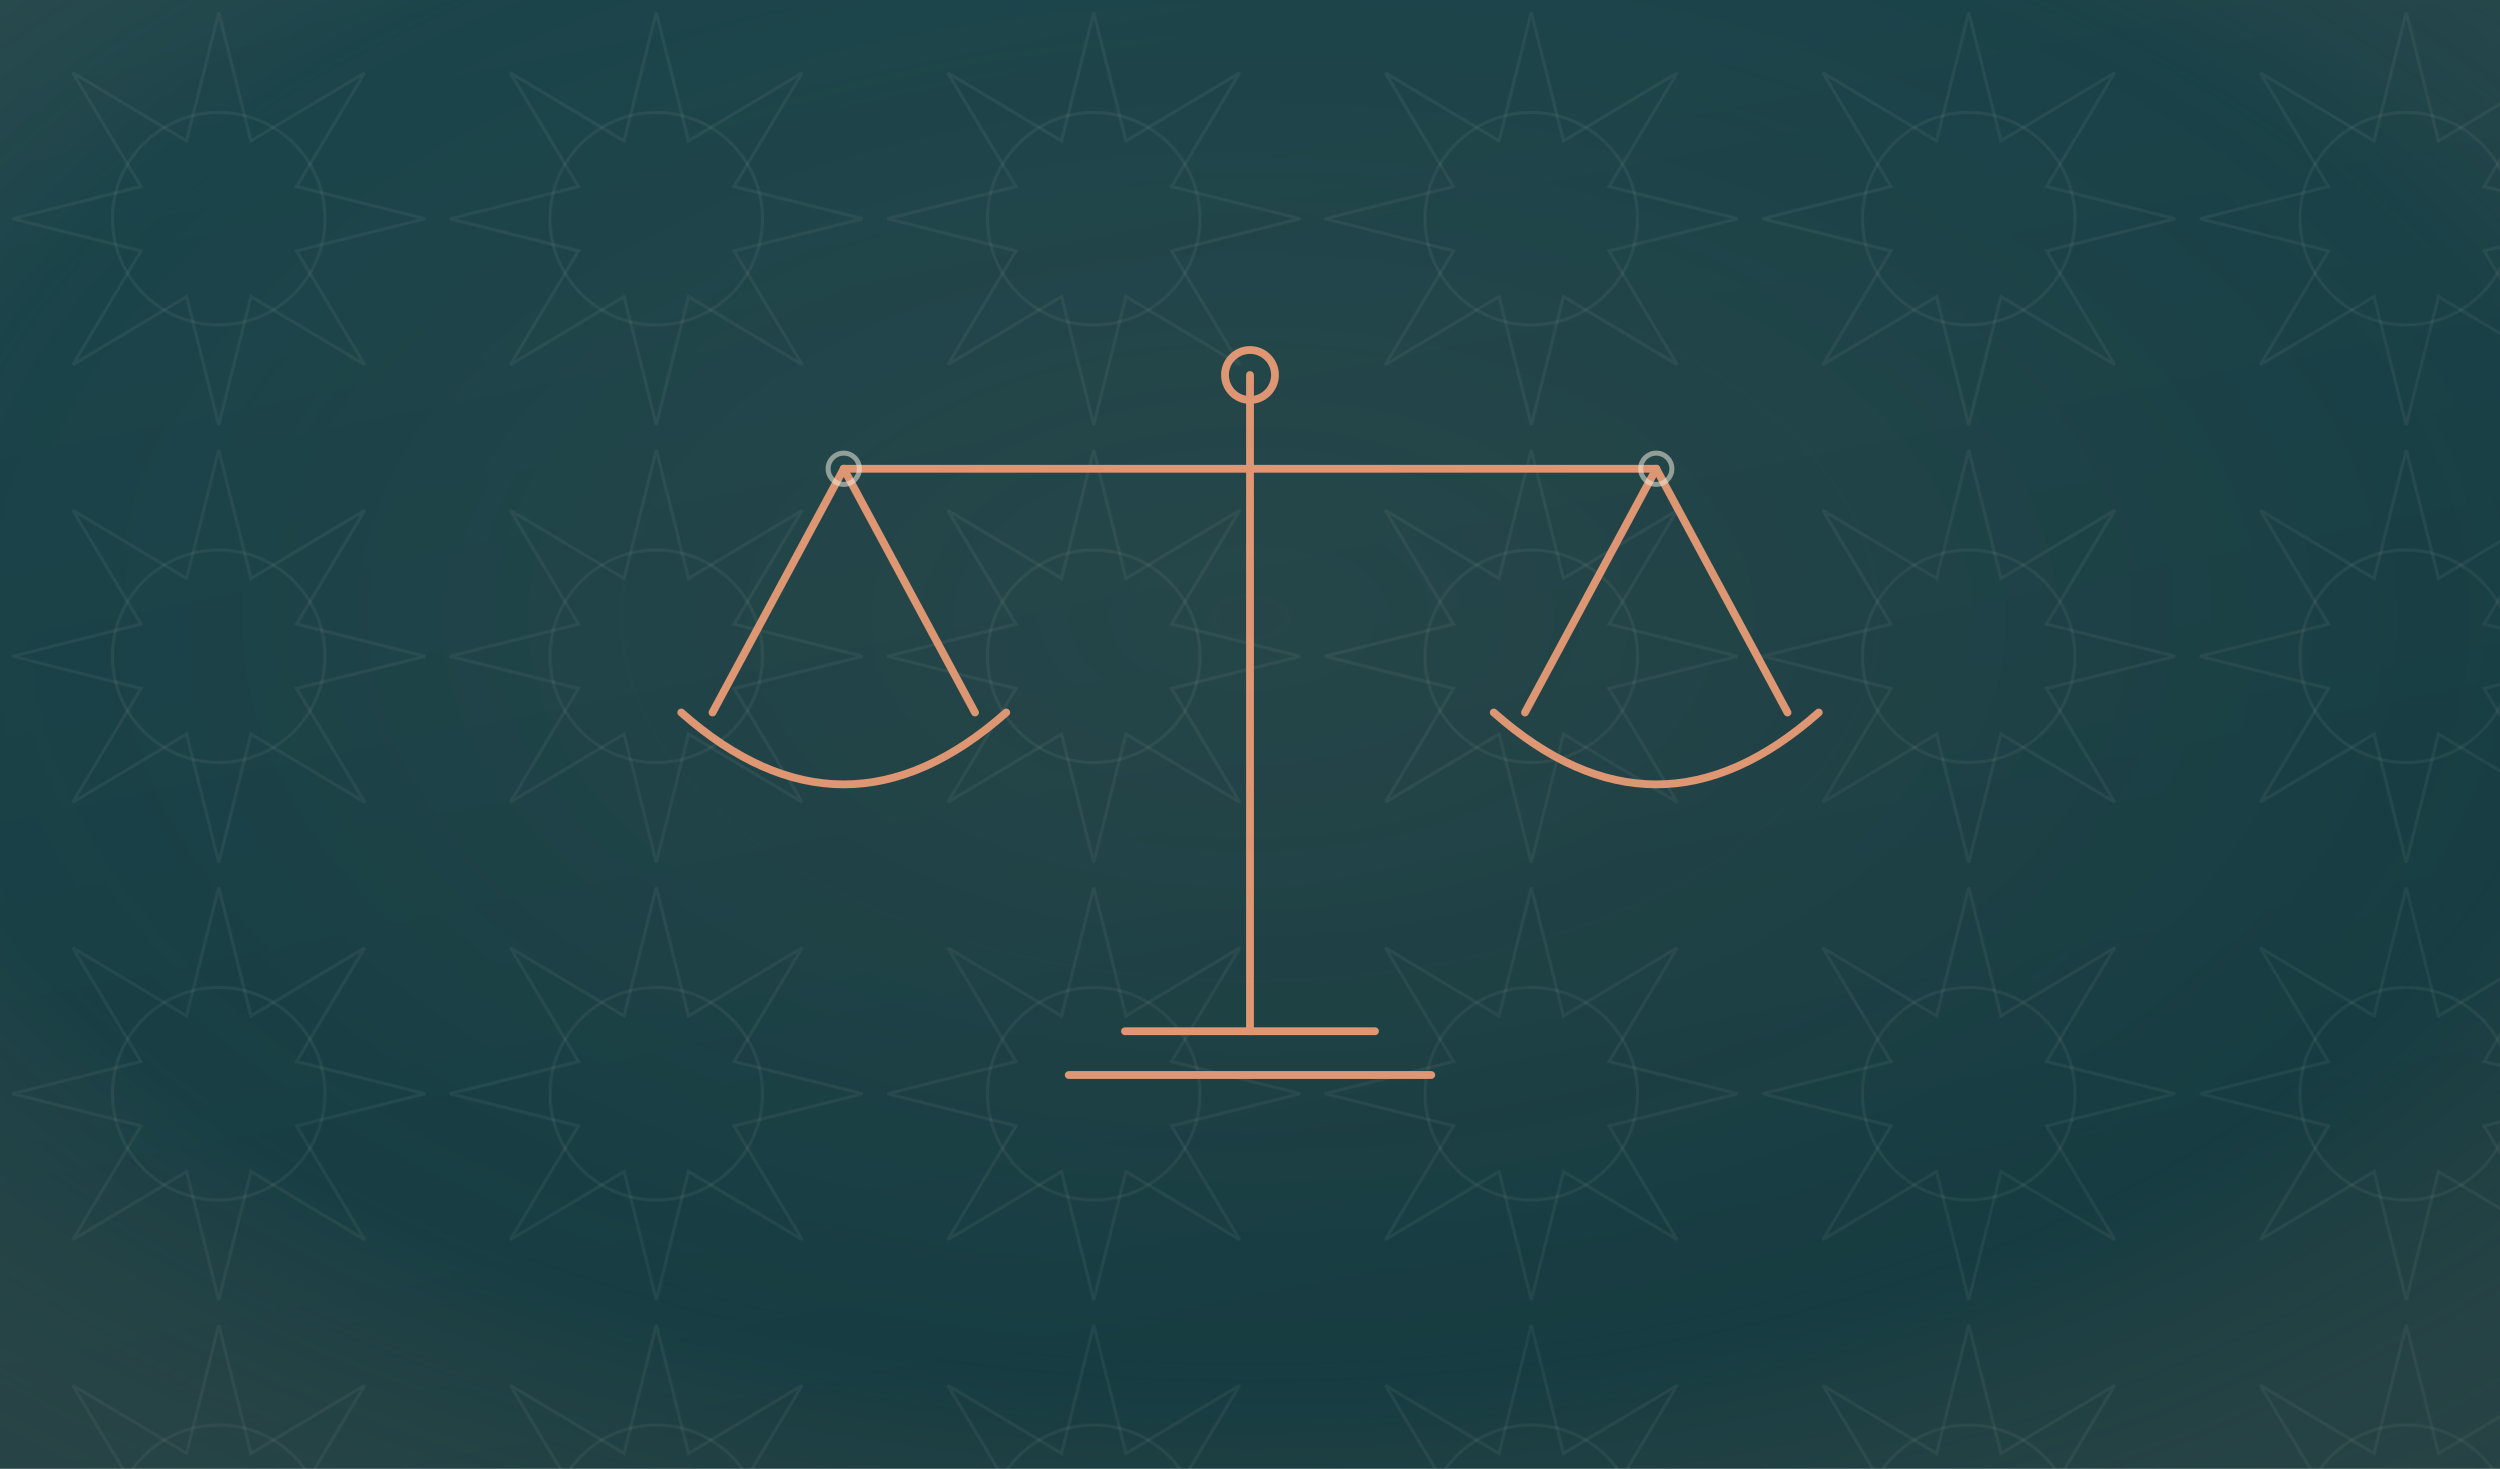
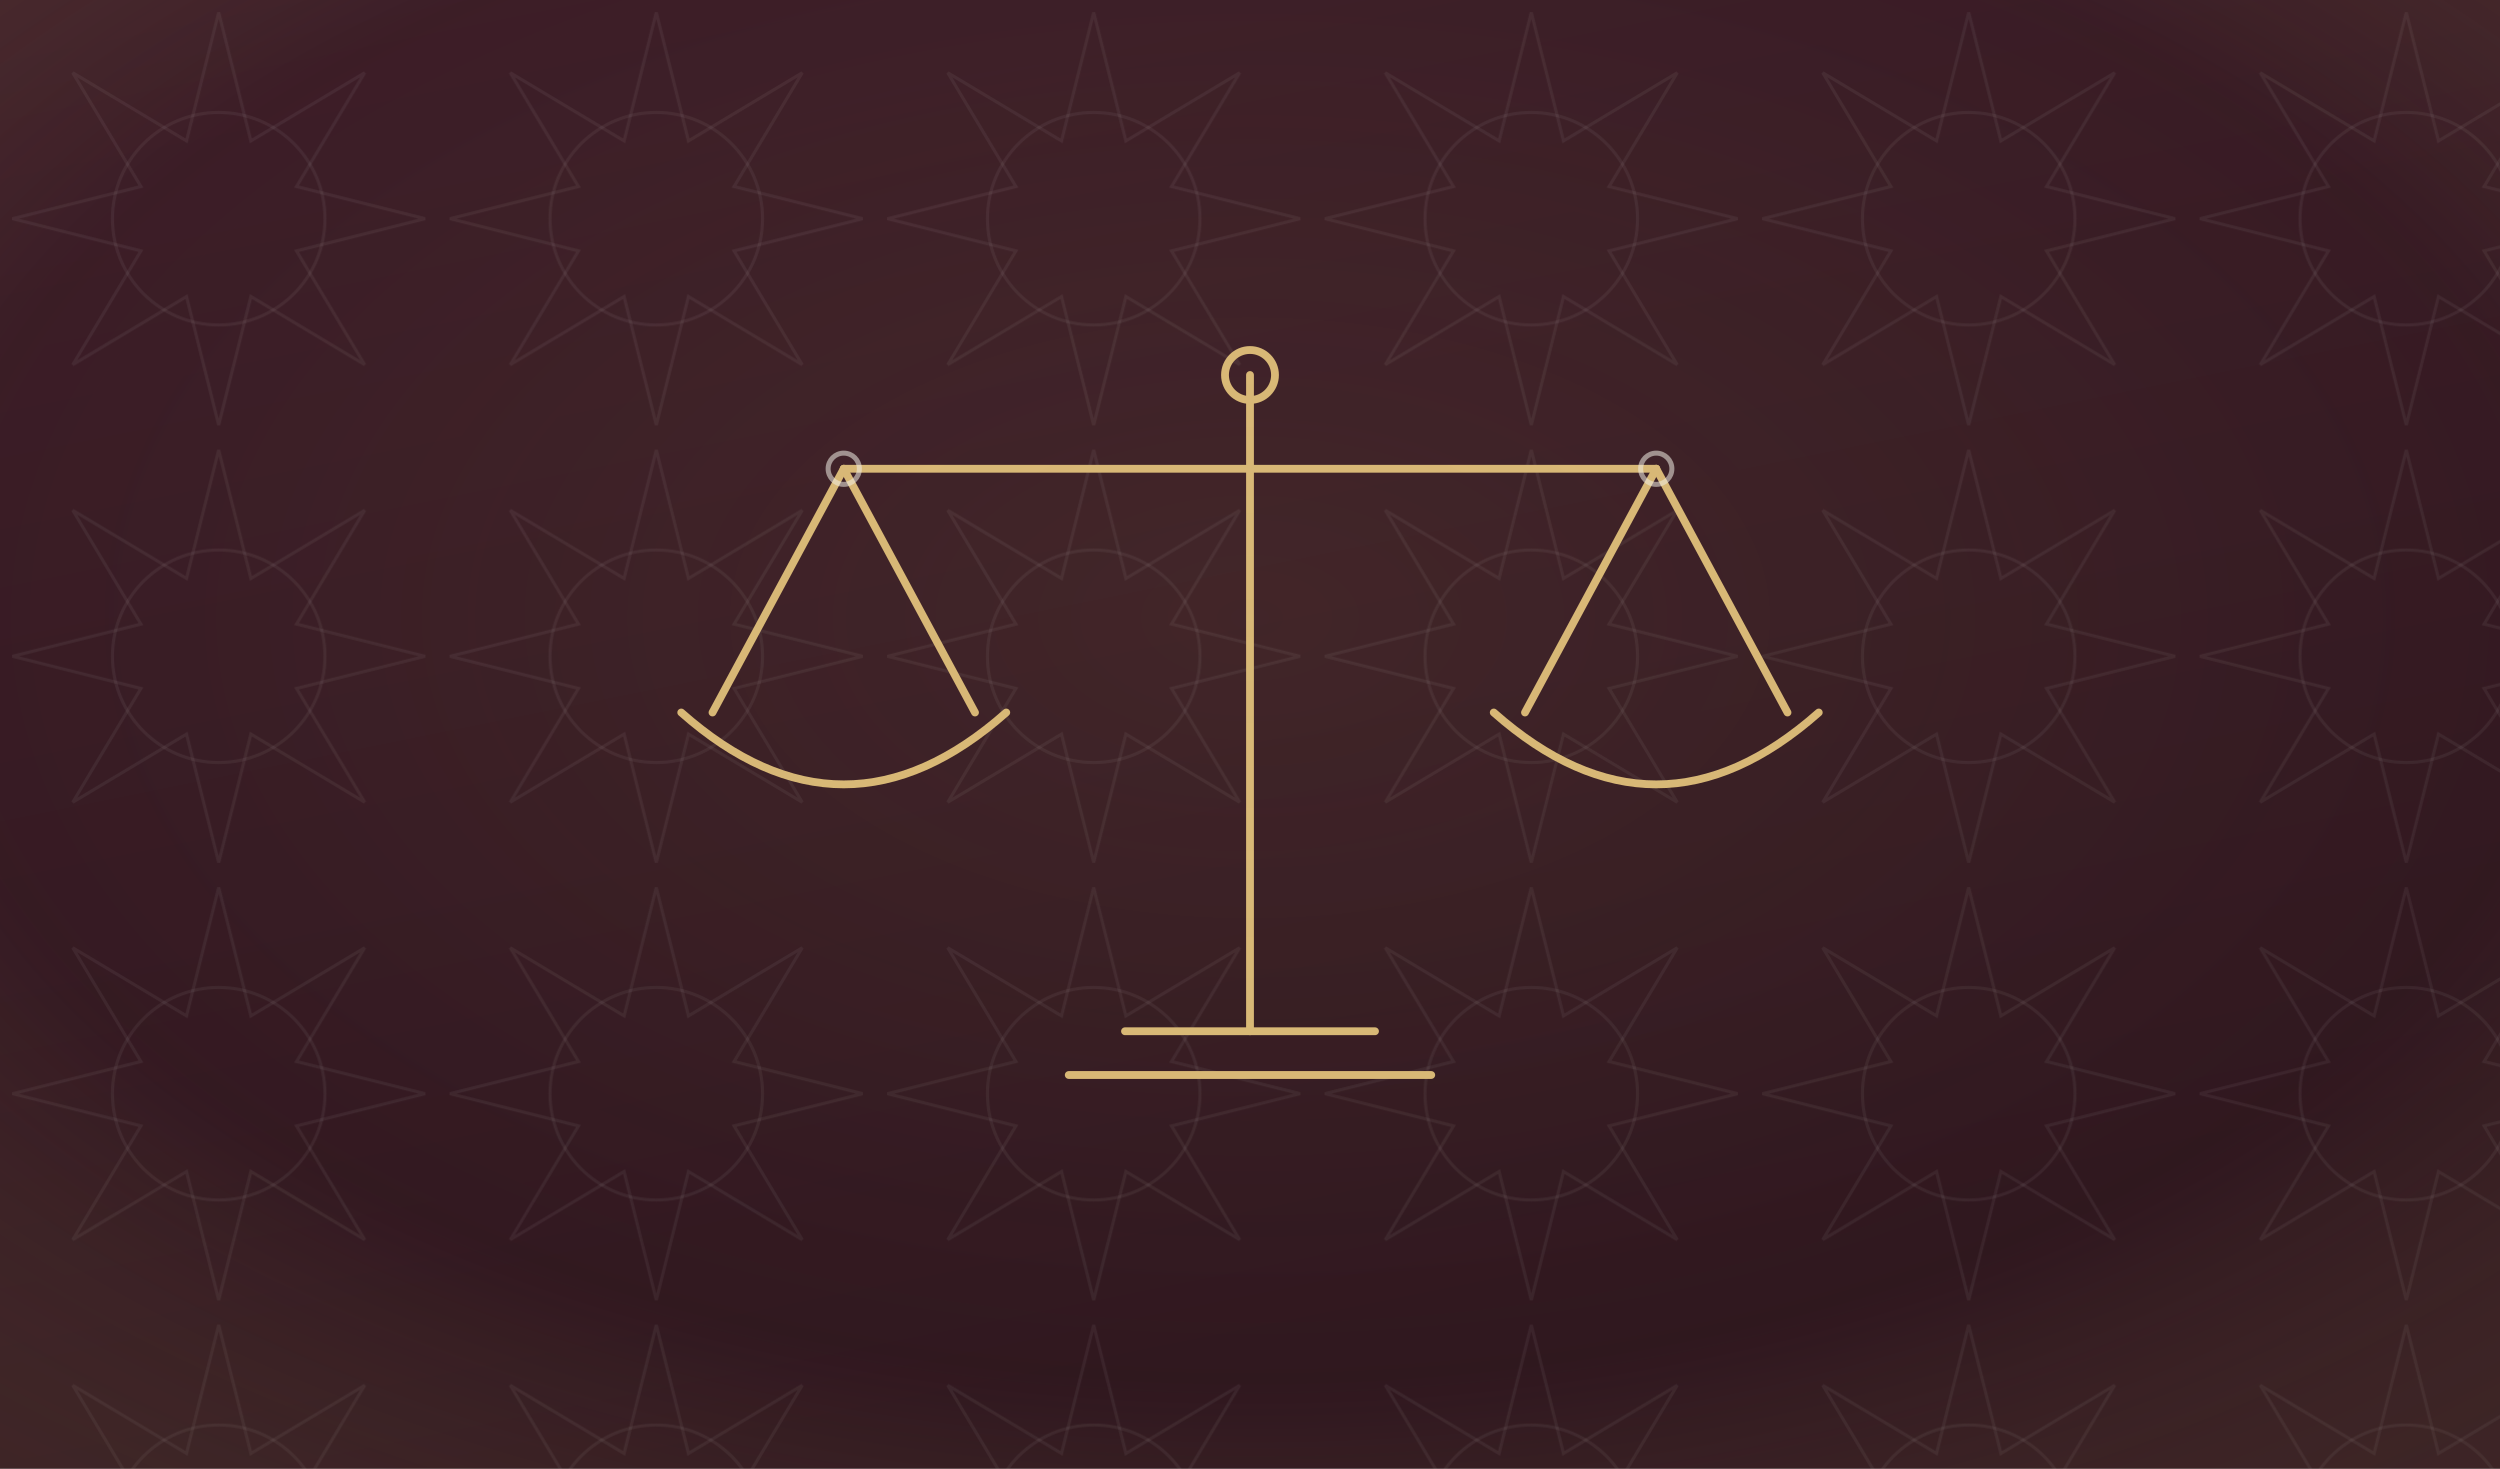
<svg xmlns="http://www.w3.org/2000/svg" viewBox="0 0 800 470" role="img" aria-label="">
  <defs>
    <linearGradient id="bg" x1="0" y1="0" x2="0.35" y2="1">
-       <stop offset="0" stop-color="#17434a" />
-       <stop offset="1" stop-color="#123a40" />
+       <stop offset="0" stop-color="#3a1b26" />
+       <stop offset="1" stop-color="#2c141d" />
    </linearGradient>
    <radialGradient id="glow" cx="0.5" cy="0.42" r="1.05">
-       <stop offset="0" stop-color="#de9673" stop-opacity="0.09" />
-       <stop offset="0.5" stop-color="#de9673" stop-opacity="0.02" />
-       <stop offset="1" stop-color="#0c2b30" stop-opacity="0.4" />
+       <stop offset="0" stop-color="#d8b876" stop-opacity="0.09" />
+       <stop offset="0.5" stop-color="#d8b876" stop-opacity="0.02" />
+       <stop offset="1" stop-color="#1c0d13" stop-opacity="0.4" />
    </radialGradient>
    <pattern id="lat" width="140" height="140" patternUnits="userSpaceOnUse">
-       <g fill="none" stroke="#f0ede0" stroke-opacity="0.06">
+       <g fill="none" stroke="#f2f0eb" stroke-opacity="0.06">
        <polygon points="70.0,4.0 80.3,45.1 116.7,23.3 94.9,59.7 136.0,70.0 94.9,80.3 116.7,116.7 80.3,94.9 70.0,136.0 59.7,94.9 23.3,116.7 45.1,80.3 4.0,70.0 45.1,59.7 23.3,23.3 59.7,45.1" />
        <circle cx="70" cy="70" r="34" />
      </g>
    </pattern>
  </defs>
  <rect width="800" height="470" fill="url(#bg)" />
  <rect width="800" height="470" fill="url(#lat)" />
-   <g fill="none" stroke="#de9673" stroke-width="2.5" stroke-linecap="round" stroke-linejoin="round">
+   <g fill="none" stroke="#d8b876" stroke-width="2.5" stroke-linecap="round" stroke-linejoin="round">
    <line x1="400" y1="120" x2="400" y2="330" />
    <line x1="270" y1="150" x2="530" y2="150" />
    <circle cx="400" cy="120" r="8" />
    <path d="M 360 330 H 440" />
    <path d="M 342 344 H 458" />
    <line x1="270" y1="150" x2="228" y2="228" />
    <line x1="270" y1="150" x2="312" y2="228" />
    <path d="M 218 228 Q 270 274 322 228" />
    <line x1="530" y1="150" x2="488" y2="228" />
    <line x1="530" y1="150" x2="572" y2="228" />
    <path d="M 478 228 Q 530 274 582 228" />
  </g>
-   <g fill="none" stroke="#f0ede0" stroke-opacity="0.55" stroke-width="1.6" stroke-linecap="round">
+   <g fill="none" stroke="#f2f0eb" stroke-opacity="0.55" stroke-width="1.6" stroke-linecap="round">
    <circle cx="270" cy="150" r="5" />
    <circle cx="530" cy="150" r="5" />
  </g>
  <rect width="800" height="470" fill="url(#glow)" />
</svg>
